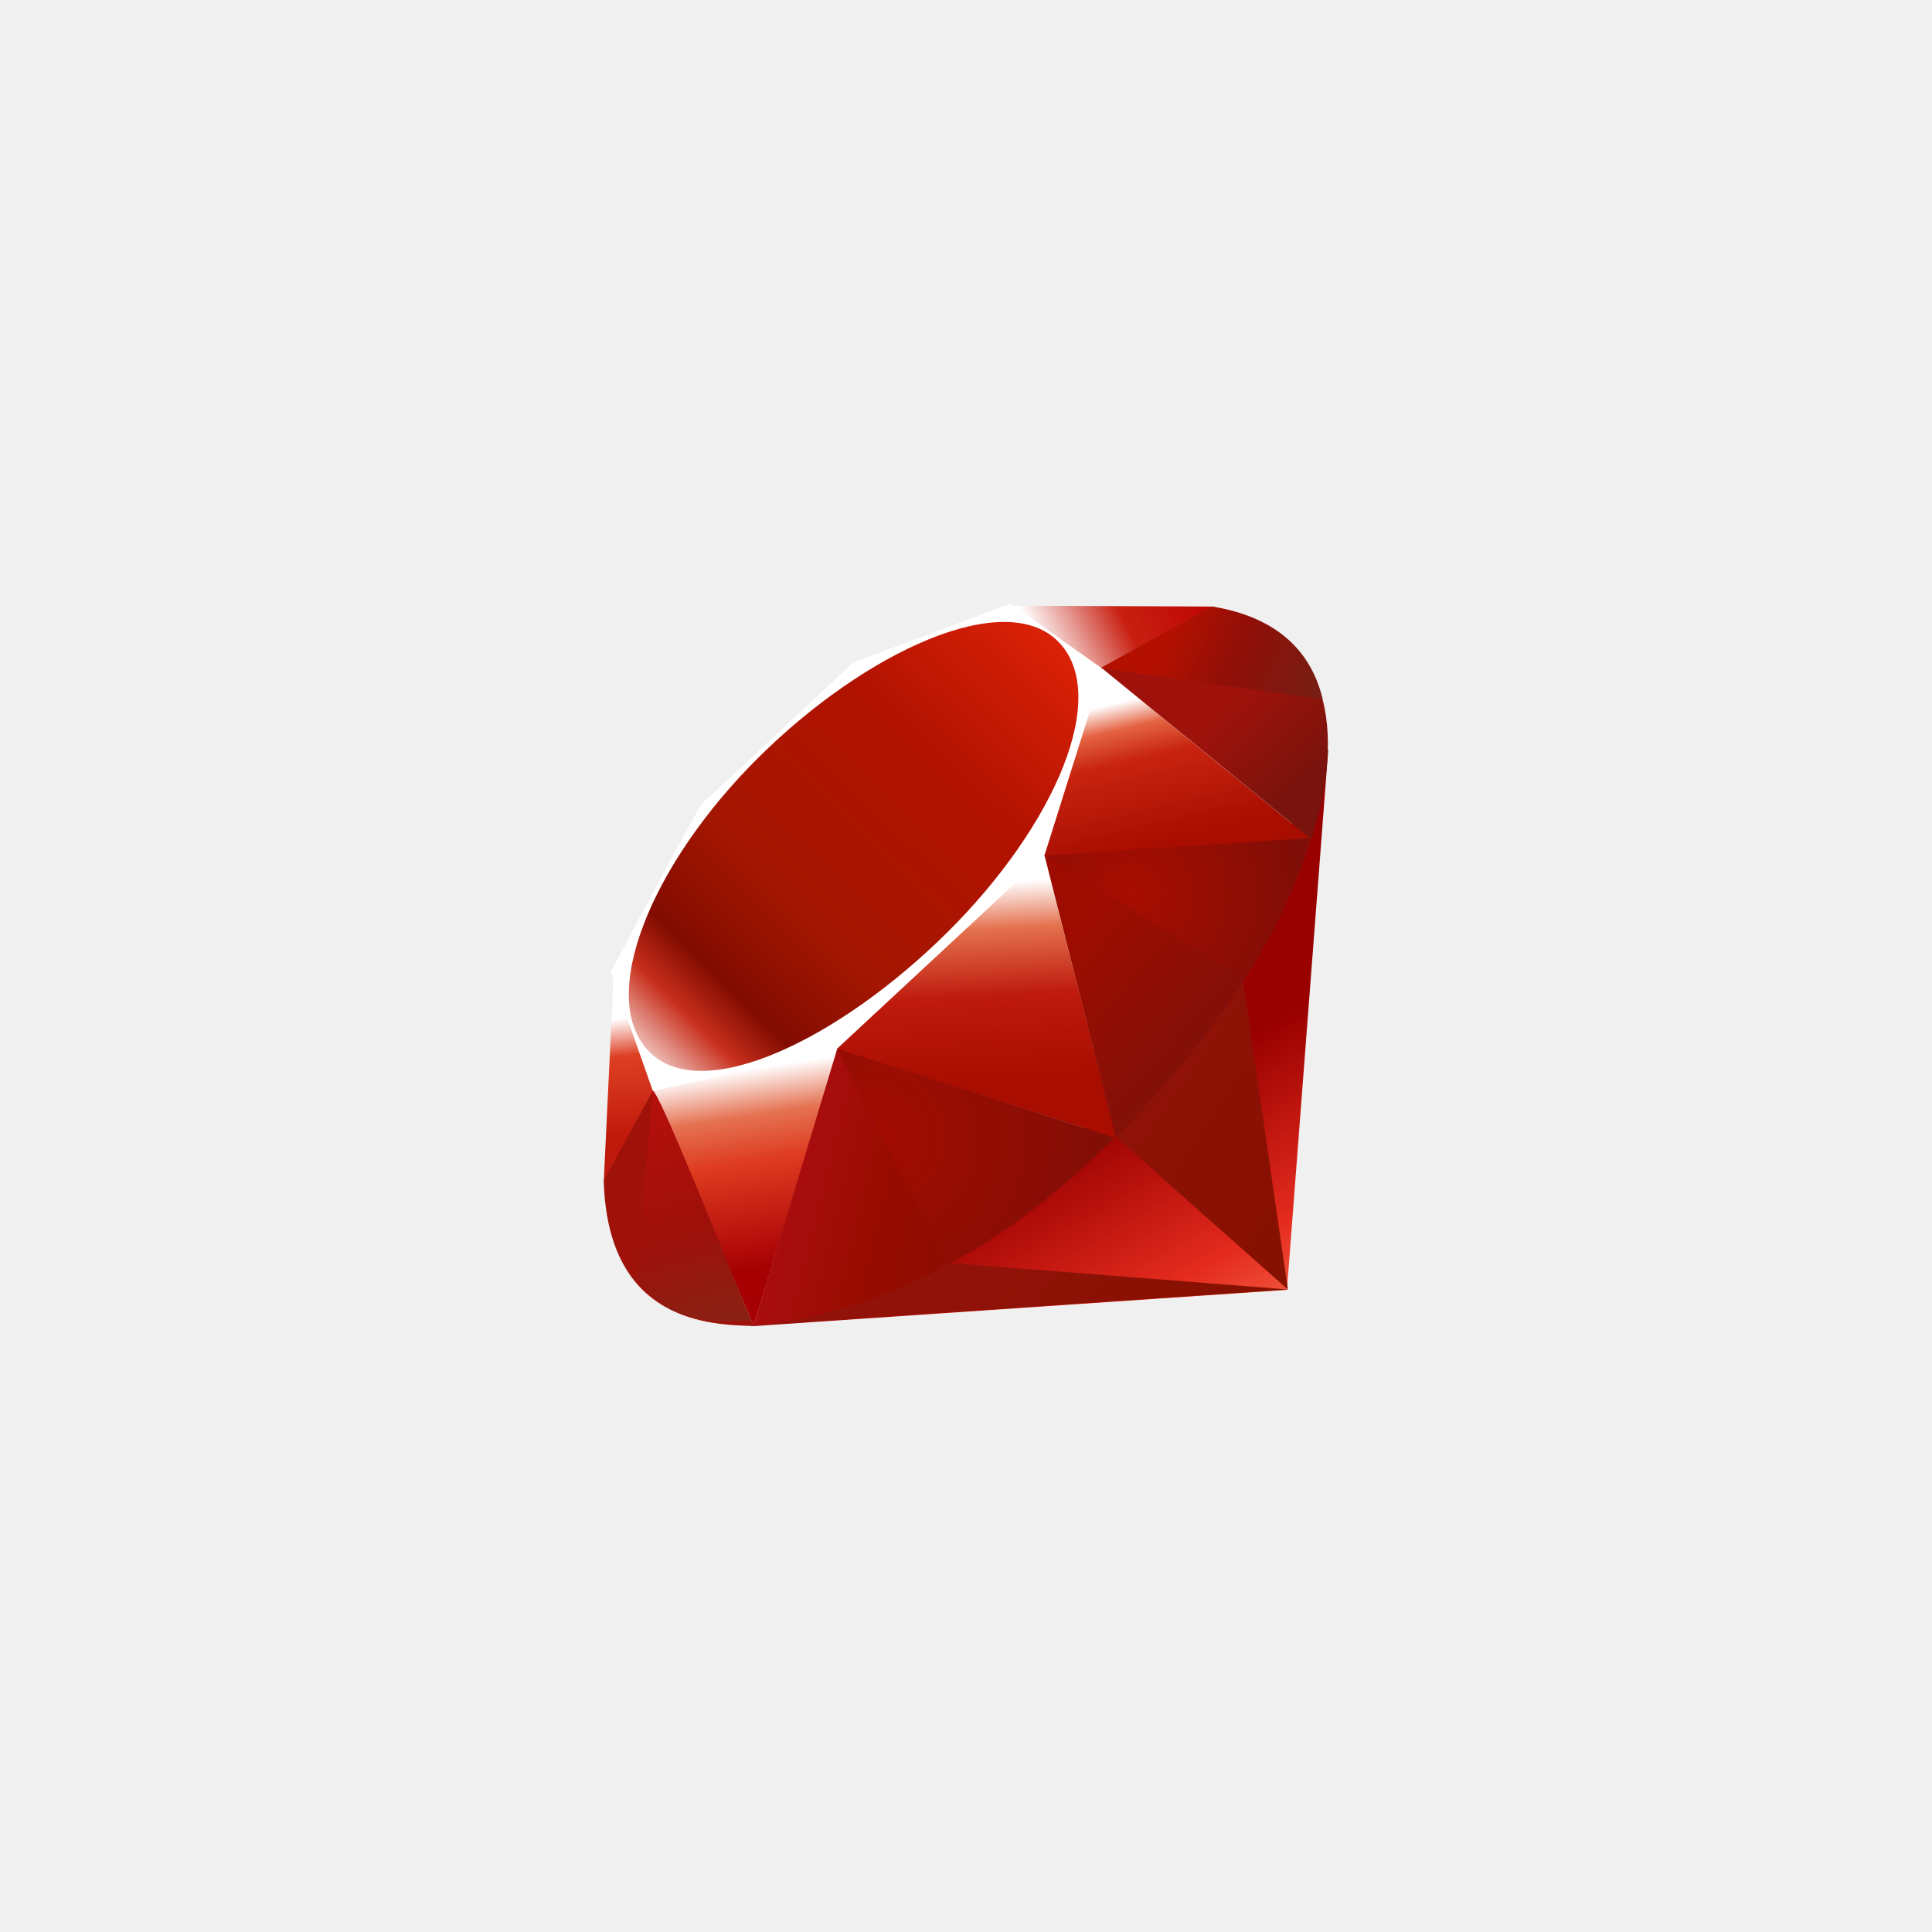
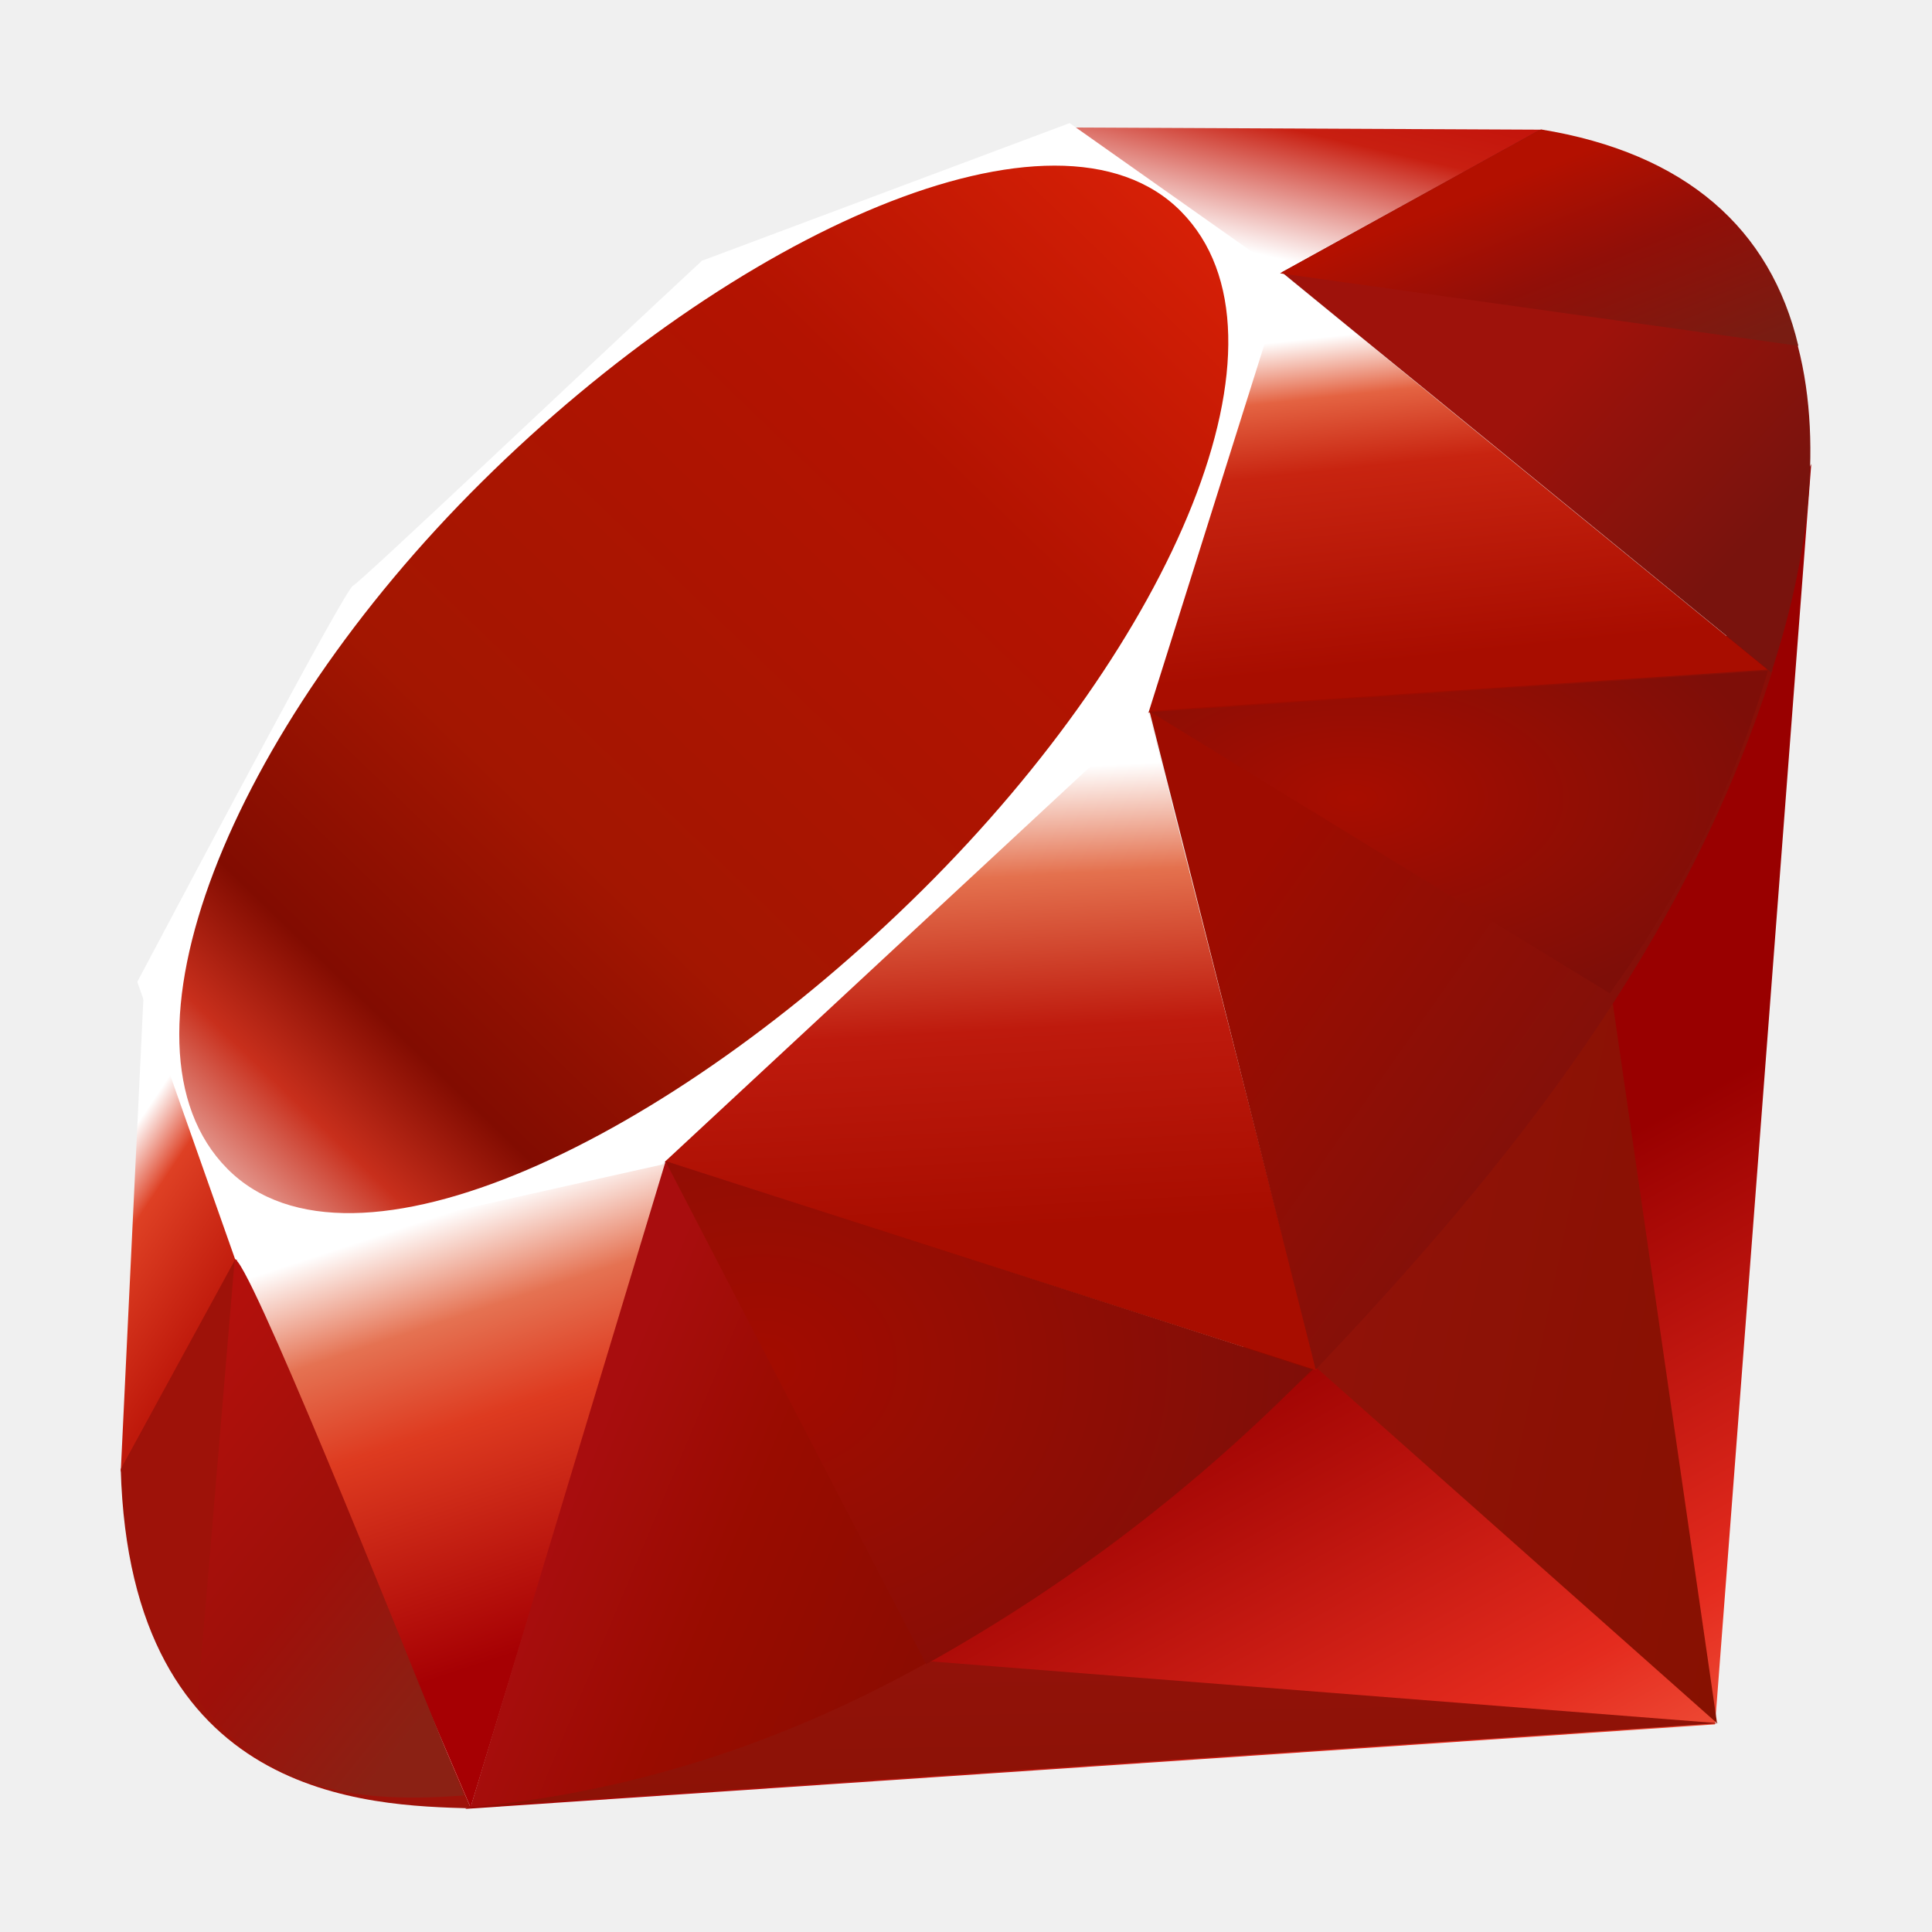
- <svg xmlns="http://www.w3.org/2000/svg" width="800px" height="800px" viewBox="0 0 64 64" fill="none">
-   <path fill-rule="evenodd" clip-rule="evenodd" d="M38.594 35.797 24.89 43.933l17.742-1.204L44 24.84l-5.406 10.958z" fill="url(#a)" />
-   <path fill-rule="evenodd" clip-rule="evenodd" d="m42.663 42.717-1.525-10.525-4.154 5.485 5.679 5.04z" fill="url(#b)" />
-   <path fill-rule="evenodd" clip-rule="evenodd" d="m42.683 42.717-11.172-.877-6.56 2.07 17.732-1.193z" fill="url(#c)" />
-   <path fill-rule="evenodd" clip-rule="evenodd" d="m24.966 43.913 2.791-9.143-6.141 1.313 3.35 7.83z" fill="url(#d)" />
-   <path fill-rule="evenodd" clip-rule="evenodd" d="m36.983 37.707-2.568-10.059-7.35 6.89 9.918 3.17z" fill="url(#e)" />
-   <path fill-rule="evenodd" clip-rule="evenodd" d="m43.417 27.79-6.947-5.674-1.934 6.254 8.881-.58z" fill="url(#f)" />
-   <path fill-rule="evenodd" clip-rule="evenodd" d="m40.169 20.093-4.086 2.258-2.578-2.288 6.664.03z" fill="url(#g)" />
-   <path fill-rule="evenodd" clip-rule="evenodd" d="m20 39.15 1.712-3.122-1.385-3.719L20 39.15z" fill="url(#h)" />
-   <path fill-rule="evenodd" clip-rule="evenodd" d="m20.235 32.192 1.393 3.951 6.053-1.358 6.91-6.422 1.95-6.195L33.472 20l-5.22 1.954c-1.646 1.53-4.838 4.557-4.953 4.614-.113.058-2.107 3.826-3.063 5.624z" fill="#ffffff" />
-   <path fill-rule="evenodd" clip-rule="evenodd" d="M25.126 25.093c3.565-3.534 8.161-5.622 9.925-3.843 1.762 1.78-.107 6.104-3.672 9.637-3.565 3.534-8.104 5.737-9.866 3.958-1.764-1.779.048-6.218 3.613-9.752z" fill="url(#i)" />
-   <path fill-rule="evenodd" clip-rule="evenodd" d="m24.966 43.91 2.77-9.173 9.196 2.954c-3.325 3.118-7.023 5.754-11.966 6.218z" fill="url(#j)" />
-   <path fill-rule="evenodd" clip-rule="evenodd" d="m34.604 28.345 2.36 9.351c2.778-2.92 5.271-6.06 6.492-9.944l-8.852.593z" fill="url(#k)" />
-   <path fill-rule="evenodd" clip-rule="evenodd" d="M43.432 27.8c.945-2.852 1.163-6.942-3.293-7.702l-3.655 2.02 6.948 5.682z" fill="url(#l)" />
-   <path fill-rule="evenodd" clip-rule="evenodd" d="M20 39.109c.13 4.706 3.526 4.776 4.973 4.817l-3.341-7.802L20 39.109z" fill="#9E1209" />
-   <path fill-rule="evenodd" clip-rule="evenodd" d="M34.617 28.36c2.134 1.311 6.436 3.946 6.523 3.994.136.077 1.855-2.898 2.245-4.58l-8.768.585z" fill="url(#m)" />
-   <path fill-rule="evenodd" clip-rule="evenodd" d="m27.732 34.737 3.702 7.142c2.189-1.187 3.903-2.633 5.473-4.183l-9.175-2.959z" fill="url(#n)" />
-   <path fill-rule="evenodd" clip-rule="evenodd" d="m21.617 36.134-.524 6.245c.99 1.352 2.35 1.47 3.779 1.364-1.033-2.572-3.097-7.714-3.255-7.61z" fill="url(#o)" />
-   <path fill-rule="evenodd" clip-rule="evenodd" d="m36.462 22.133 7.354 1.032c-.393-1.663-1.598-2.736-3.652-3.072l-3.702 2.04z" fill="url(#p)" />
+ <svg xmlns="http://www.w3.org/2000/svg" xmlns:xlink="http://www.w3.org/1999/xlink" width="800px" height="800px" viewBox="0 0 32 32">
  <defs>
-     <linearGradient id="a" x1="41.086" y1="46.11" x2="36.023" y2="37.171" gradientUnits="userSpaceOnUse">
-       <stop stop-color="#FB7655" />
-       <stop offset=".41" stop-color="#E42B1E" />
-       <stop offset=".99" stop-color="#900" />
+     <linearGradient id="a" x1="-235.957" y1="-308.579" x2="-235.986" y2="-308.527" gradientTransform="matrix(202.935, 0, 0, -202.78, 47910.461, -62541.16)" gradientUnits="userSpaceOnUse">
+       <stop offset="0" stop-color="#fb7655" />
+       <stop offset="0.41" stop-color="#e42b1e" />
+       <stop offset="0.99" stop-color="#900" />
      <stop offset="1" stop-color="#900" />
    </linearGradient>
-     <linearGradient id="b" x1="43.608" y1="38.601" x2="37.083" y2="34.222" gradientUnits="userSpaceOnUse">
-       <stop stop-color="#871101" />
-       <stop offset=".99" stop-color="#911209" />
+     <linearGradient id="b" x1="-235.571" y1="-309.087" x2="-235.697" y2="-309.041" gradientTransform="matrix(60.308, 0, 0, -111.778, 14236.351, -34525.395)" gradientUnits="userSpaceOnUse">
+       <stop offset="0" stop-color="#871101" />
+       <stop offset="0.99" stop-color="#911209" />
      <stop offset="1" stop-color="#911209" />
    </linearGradient>
-     <linearGradient id="c" x1="38.387" y1="46.381" x2="31.863" y2="42.002" gradientUnits="userSpaceOnUse">
-       <stop stop-color="#871101" />
-       <stop offset=".99" stop-color="#911209" />
-       <stop offset="1" stop-color="#911209" />
+     <linearGradient id="c" x1="-235.896" y1="-313.362" x2="-235.937" y2="-313.129" gradientTransform="matrix(188.32, 0, 0, -21.986, 44447.302, -6856.882)" xlink:href="#b" />
+     <linearGradient id="d" x1="-233.515" y1="-309.082" x2="-233.497" y2="-309.161" gradientTransform="matrix(65.222, 0, 0, -97.1, 15237.802, -29991.814)" gradientUnits="userSpaceOnUse">
+       <stop offset="0" stop-color="#ffffff" />
+       <stop offset="0.23" stop-color="#e57252" />
+       <stop offset="0.46" stop-color="#de3b20" />
+       <stop offset="0.99" stop-color="#a60003" />
+       <stop offset="1" stop-color="#a60003" />
    </linearGradient>
-     <linearGradient id="d" x1="24.687" y1="35.431" x2="25.699" y2="42.005" gradientUnits="userSpaceOnUse">
-       <stop stop-color="#ffffff" />
-       <stop offset=".23" stop-color="#E57252" />
-       <stop offset=".46" stop-color="#DE3B20" />
-       <stop offset=".99" stop-color="#A60003" />
-       <stop offset="1" stop-color="#A60003" />
+     <linearGradient id="e" x1="-235.314" y1="-309.534" x2="-235.31" y2="-309.607" gradientTransform="matrix(105.32, 0, 0, -106.825, 24798.925, -33053.152)" gradientUnits="userSpaceOnUse">
+       <stop offset="0" stop-color="#ffffff" />
+       <stop offset="0.23" stop-color="#e4714e" />
+       <stop offset="0.56" stop-color="#be1a0d" />
+       <stop offset="0.99" stop-color="#a80d00" />
+       <stop offset="1" stop-color="#a80d00" />
    </linearGradient>
-     <linearGradient id="e" x1="31.645" y1="29.293" x2="32.017" y2="36.002" gradientUnits="userSpaceOnUse">
-       <stop stop-color="#ffffff" />
-       <stop offset=".23" stop-color="#E4714E" />
-       <stop offset=".56" stop-color="#BE1A0D" />
-       <stop offset=".99" stop-color="#A80D00" />
-       <stop offset="1" stop-color="#A80D00" />
+     <linearGradient id="f" x1="-235.882" y1="-311.851" x2="-235.869" y2="-311.935" gradientTransform="matrix(94.321, 0, 0, -66.418, 22271.499, -20707.004)" gradientUnits="userSpaceOnUse">
+       <stop offset="0" stop-color="#ffffff" />
+       <stop offset="0.18" stop-color="#e46342" />
+       <stop offset="0.4" stop-color="#c82410" />
+       <stop offset="0.99" stop-color="#a80d00" />
+       <stop offset="1" stop-color="#a80d00" />
    </linearGradient>
-     <linearGradient id="f" x1="37.819" y1="23.091" x2="38.935" y2="27.9" gradientUnits="userSpaceOnUse">
-       <stop stop-color="#ffffff" />
-       <stop offset=".18" stop-color="#E46342" />
-       <stop offset=".4" stop-color="#C82410" />
-       <stop offset=".99" stop-color="#A80D00" />
-       <stop offset="1" stop-color="#A80D00" />
+     <linearGradient id="g" x1="-235.412" y1="-321.074" x2="-235.333" y2="-320.958" gradientTransform="matrix(70.767, 0, 0, -24.301, 16678.116, -7798.647)" gradientUnits="userSpaceOnUse">
+       <stop offset="0" stop-color="#ffffff" />
+       <stop offset="0.54" stop-color="#c81f11" />
+       <stop offset="0.99" stop-color="#bf0905" />
+       <stop offset="1" stop-color="#bf0905" />
    </linearGradient>
-     <linearGradient id="g" x1="34.412" y1="21.398" x2="39.22" y2="18.994" gradientUnits="userSpaceOnUse">
-       <stop stop-color="#ffffff" />
-       <stop offset=".54" stop-color="#C81F11" />
-       <stop offset=".99" stop-color="#BF0905" />
-       <stop offset="1" stop-color="#BF0905" />
+     <linearGradient id="h" x1="-223.821" y1="-310.116" x2="-223.796" y2="-310.18" gradientTransform="matrix(18.177, 0, 0, -72.645, 4071.017, -22510.233)" gradientUnits="userSpaceOnUse">
+       <stop offset="0" stop-color="#ffffff" />
+       <stop offset="0.31" stop-color="#de4024" />
+       <stop offset="0.99" stop-color="#bf190b" />
+       <stop offset="1" stop-color="#bf190b" />
    </linearGradient>
-     <linearGradient id="h" x1="20.473" y1="33.755" x2="20.869" y2="37.717" gradientUnits="userSpaceOnUse">
-       <stop stop-color="#ffffff" />
-       <stop offset=".31" stop-color="#DE4024" />
-       <stop offset=".99" stop-color="#BF190B" />
-       <stop offset="1" stop-color="#BF190B" />
+     <linearGradient id="i" x1="-235.561" y1="-309.258" x2="-235.424" y2="-309.116" gradientTransform="matrix(158.162, 0, 0, -157.937, 37256.313, -48819.382)" gradientUnits="userSpaceOnUse">
+       <stop offset="0" stop-color="#bd0012" />
+       <stop offset="0.07" stop-color="#ffffff" />
+       <stop offset="0.17" stop-color="#ffffff" />
+       <stop offset="0.27" stop-color="#c82f1c" />
+       <stop offset="0.33" stop-color="#820c01" />
+       <stop offset="0.46" stop-color="#a31601" />
+       <stop offset="0.72" stop-color="#b31301" />
+       <stop offset="0.99" stop-color="#e82609" />
+       <stop offset="1" stop-color="#e82609" />
    </linearGradient>
-     <linearGradient id="i" x1="17.752" y1="38.788" x2="36.355" y2="19.66" gradientUnits="userSpaceOnUse">
-       <stop stop-color="#BD0012" />
-       <stop offset=".07" stop-color="#ffffff" />
-       <stop offset=".17" stop-color="#ffffff" />
-       <stop offset=".27" stop-color="#C82F1C" />
-       <stop offset=".33" stop-color="#820C01" />
-       <stop offset=".46" stop-color="#A31601" />
-       <stop offset=".72" stop-color="#B31301" />
-       <stop offset=".99" stop-color="#E82609" />
-       <stop offset="1" stop-color="#E82609" />
+     <linearGradient id="j" x1="-235.424" y1="-309.143" x2="-235.476" y2="-309.126" gradientTransform="matrix(127.074, 0, 0, -97.409, 29932.229, -30086.947)" gradientUnits="userSpaceOnUse">
+       <stop offset="0" stop-color="#8c0c01" />
+       <stop offset="0.54" stop-color="#990c00" />
+       <stop offset="0.99" stop-color="#a80d0e" />
+       <stop offset="1" stop-color="#a80d0e" />
    </linearGradient>
-     <linearGradient id="j" x1="32.001" y1="40.718" x2="26.398" y2="39.335" gradientUnits="userSpaceOnUse">
-       <stop stop-color="#8C0C01" />
-       <stop offset=".54" stop-color="#990C00" />
-       <stop offset=".99" stop-color="#A80D0E" />
-       <stop offset="1" stop-color="#A80D0E" />
+     <linearGradient id="k" x1="-235.839" y1="-309.604" x2="-235.901" y2="-309.555" gradientTransform="matrix(94.011, 0, 0, -105.603, 22198.743, -32676.856)" gradientUnits="userSpaceOnUse">
+       <stop offset="0" stop-color="#7e110b" />
+       <stop offset="0.99" stop-color="#9e0c00" />
+       <stop offset="1" stop-color="#9e0c00" />
    </linearGradient>
-     <linearGradient id="k" x1="41.625" y1="33.992" x2="36.648" y2="29.531" gradientUnits="userSpaceOnUse">
-       <stop stop-color="#7E110B" />
-       <stop offset=".99" stop-color="#9E0C00" />
-       <stop offset="1" stop-color="#9E0C00" />
+     <linearGradient id="l" x1="-235.854" y1="-311.24" x2="-235.891" y2="-311.202" gradientTransform="matrix(79.702, 0, 0, -81.791, 18827.397, -25447.905)" gradientUnits="userSpaceOnUse">
+       <stop offset="0" stop-color="#79130d" />
+       <stop offset="0.99" stop-color="#9e120b" />
+       <stop offset="1" stop-color="#9e120b" />
    </linearGradient>
-     <linearGradient id="l" x1="43.454" y1="25.807" x2="40.975" y2="23.156" gradientUnits="userSpaceOnUse">
-       <stop stop-color="#79130D" />
-       <stop offset=".99" stop-color="#9E120B" />
-       <stop offset="1" stop-color="#9E120B" />
+     <radialGradient id="m" cx="-235.882" cy="-312.543" r="0.076" gradientTransform="matrix(93.113, 0, 0, -48.655, 21986.073, -15193.61)" gradientUnits="userSpaceOnUse">
+       <stop offset="0" stop-color="#a80d00" />
+       <stop offset="0.99" stop-color="#7e0e08" />
+       <stop offset="1" stop-color="#7e0e08" />
+     </radialGradient>
+     <radialGradient id="n" cx="-235.282" cy="-309.704" r="0.097" gradientTransform="matrix(97.434, 0, 0, -75.848, 22937.057, -23467.84)" gradientUnits="userSpaceOnUse">
+       <stop offset="0" stop-color="#a30c00" />
+       <stop offset="0.99" stop-color="#800e08" />
+       <stop offset="1" stop-color="#800e08" />
+     </radialGradient>
+     <linearGradient id="o" x1="-231.241" y1="-309.435" x2="-231.299" y2="-309.337" gradientTransform="matrix(40.137, 0, 0, -81.143, 9286.998, -25078.589)" gradientUnits="userSpaceOnUse">
+       <stop offset="0" stop-color="#8b2114" />
+       <stop offset="0.43" stop-color="#9e100a" />
+       <stop offset="0.99" stop-color="#b3100c" />
+       <stop offset="1" stop-color="#b3100c" />
    </linearGradient>
-     <linearGradient id="o" x1="23.231" y1="43.904" x2="21.21" y2="37.048" gradientUnits="userSpaceOnUse">
-       <stop stop-color="#8B2114" />
-       <stop offset=".43" stop-color="#9E100A" />
-       <stop offset=".99" stop-color="#B3100C" />
-       <stop offset="1" stop-color="#B3100C" />
+     <linearGradient id="p" x1="-235.898" y1="-317.466" x2="-235.831" y2="-317.537" gradientTransform="matrix(78.099, 0, 0, -32.624, 18447.361, -10353.553)" gradientUnits="userSpaceOnUse">
+       <stop offset="0" stop-color="#b31000" />
+       <stop offset="0.44" stop-color="#910f08" />
+       <stop offset="0.99" stop-color="#791c12" />
+       <stop offset="1" stop-color="#791c12" />
    </linearGradient>
-     <linearGradient id="p" x1="38.732" y1="21.187" x2="43.262" y2="23.187" gradientUnits="userSpaceOnUse">
-       <stop stop-color="#B31000" />
-       <stop offset=".44" stop-color="#910F08" />
-       <stop offset=".99" stop-color="#791C12" />
-       <stop offset="1" stop-color="#791C12" />
-     </linearGradient>
-     <radialGradient id="m" cx="0" cy="0" r="1" gradientUnits="userSpaceOnUse" gradientTransform="translate(37.423 29.616) scale(6.09995)">
-       <stop stop-color="#A80D00" />
-       <stop offset=".99" stop-color="#7E0E08" />
-       <stop offset="1" stop-color="#7E0E08" />
-     </radialGradient>
-     <radialGradient id="n" cx="0" cy="0" r="1" gradientUnits="userSpaceOnUse" gradientTransform="translate(28.975 37.655) scale(8.10906)">
-       <stop stop-color="#A30C00" />
-       <stop offset=".99" stop-color="#800E08" />
-       <stop offset="1" stop-color="#800E08" />
-     </radialGradient>
  </defs>
+   <path d="M23.693,20.469,7.707,29.961l20.7-1.4L30,7.685Z" style="fill:url(#a)" />
+   <path d="M28.44,28.542,26.661,16.263l-4.846,6.4Z" style="fill:url(#b)" />
+   <path d="M28.464,28.542,15.43,27.519,7.776,29.934Z" style="fill:url(#c)" />
+   <path d="M7.794,29.937,11.05,19.27,3.885,20.8Z" style="fill:url(#d)" />
+   <path d="M21.813,22.7l-3-11.735L10.243,19Z" style="fill:url(#e)" />
+   <path d="M29.32,11.127l-8.1-6.619-2.257,7.3Z" style="fill:url(#f)" />
+   <path d="M25.53,2.148,20.763,4.782l-3.007-2.67Z" style="fill:url(#g)" />
+   <path d="M2,24.38l2-3.642L2.382,16.4Z" style="fill:url(#h)" />
+   <path d="M2.274,16.263,3.9,20.873l7.062-1.584L19.024,11.8,21.3,4.569l-3.583-2.53-6.091,2.28C9.706,6.1,5.982,9.635,5.848,9.7s-2.459,4.464-3.574,6.562Z" style="fill:#fff" />
+   <path d="M7.981,7.981C12.14,3.858,17.5,1.421,19.559,3.5s-.124,7.121-4.283,11.244S5.821,21.434,3.765,19.358,3.822,12.1,7.981,7.981Z" style="fill:url(#i)" />
+   <path d="M7.794,29.933l3.231-10.7,10.729,3.447c-3.879,3.638-8.194,6.713-13.96,7.254Z" style="fill:url(#j)" />
+   <path d="M19.038,11.774l2.754,10.91c3.24-3.407,6.149-7.07,7.573-11.6l-10.328.691Z" style="fill:url(#k)" />
+   <path d="M29.337,11.139c1.1-3.327,1.357-8.1-3.841-8.985L21.231,4.509l8.106,6.629Z" style="fill:url(#l)" />
+   <path d="M2,24.332c.153,5.49,4.114,5.572,5.8,5.62l-3.9-9.1L2,24.332Z" style="fill:#9e1209" />
+   <path d="M19.053,11.791c2.49,1.531,7.509,4.6,7.61,4.661a17.552,17.552,0,0,0,2.619-5.343l-10.229.683Z" style="fill:url(#m)" />
+   <path d="M11.021,19.232l4.319,8.332a27.924,27.924,0,0,0,6.385-4.88l-10.7-3.452Z" style="fill:url(#n)" />
+   <path d="M3.887,20.861l-.612,7.287c1.155,1.577,2.743,1.714,4.409,1.591-1.205-3-3.614-9-3.8-8.878Z" style="fill:url(#o)" />
+   <path d="M21.206,4.528l8.58,1.2c-.458-1.94-1.864-3.192-4.261-3.584l-4.319,2.38Z" style="fill:url(#p)" />
</svg>
